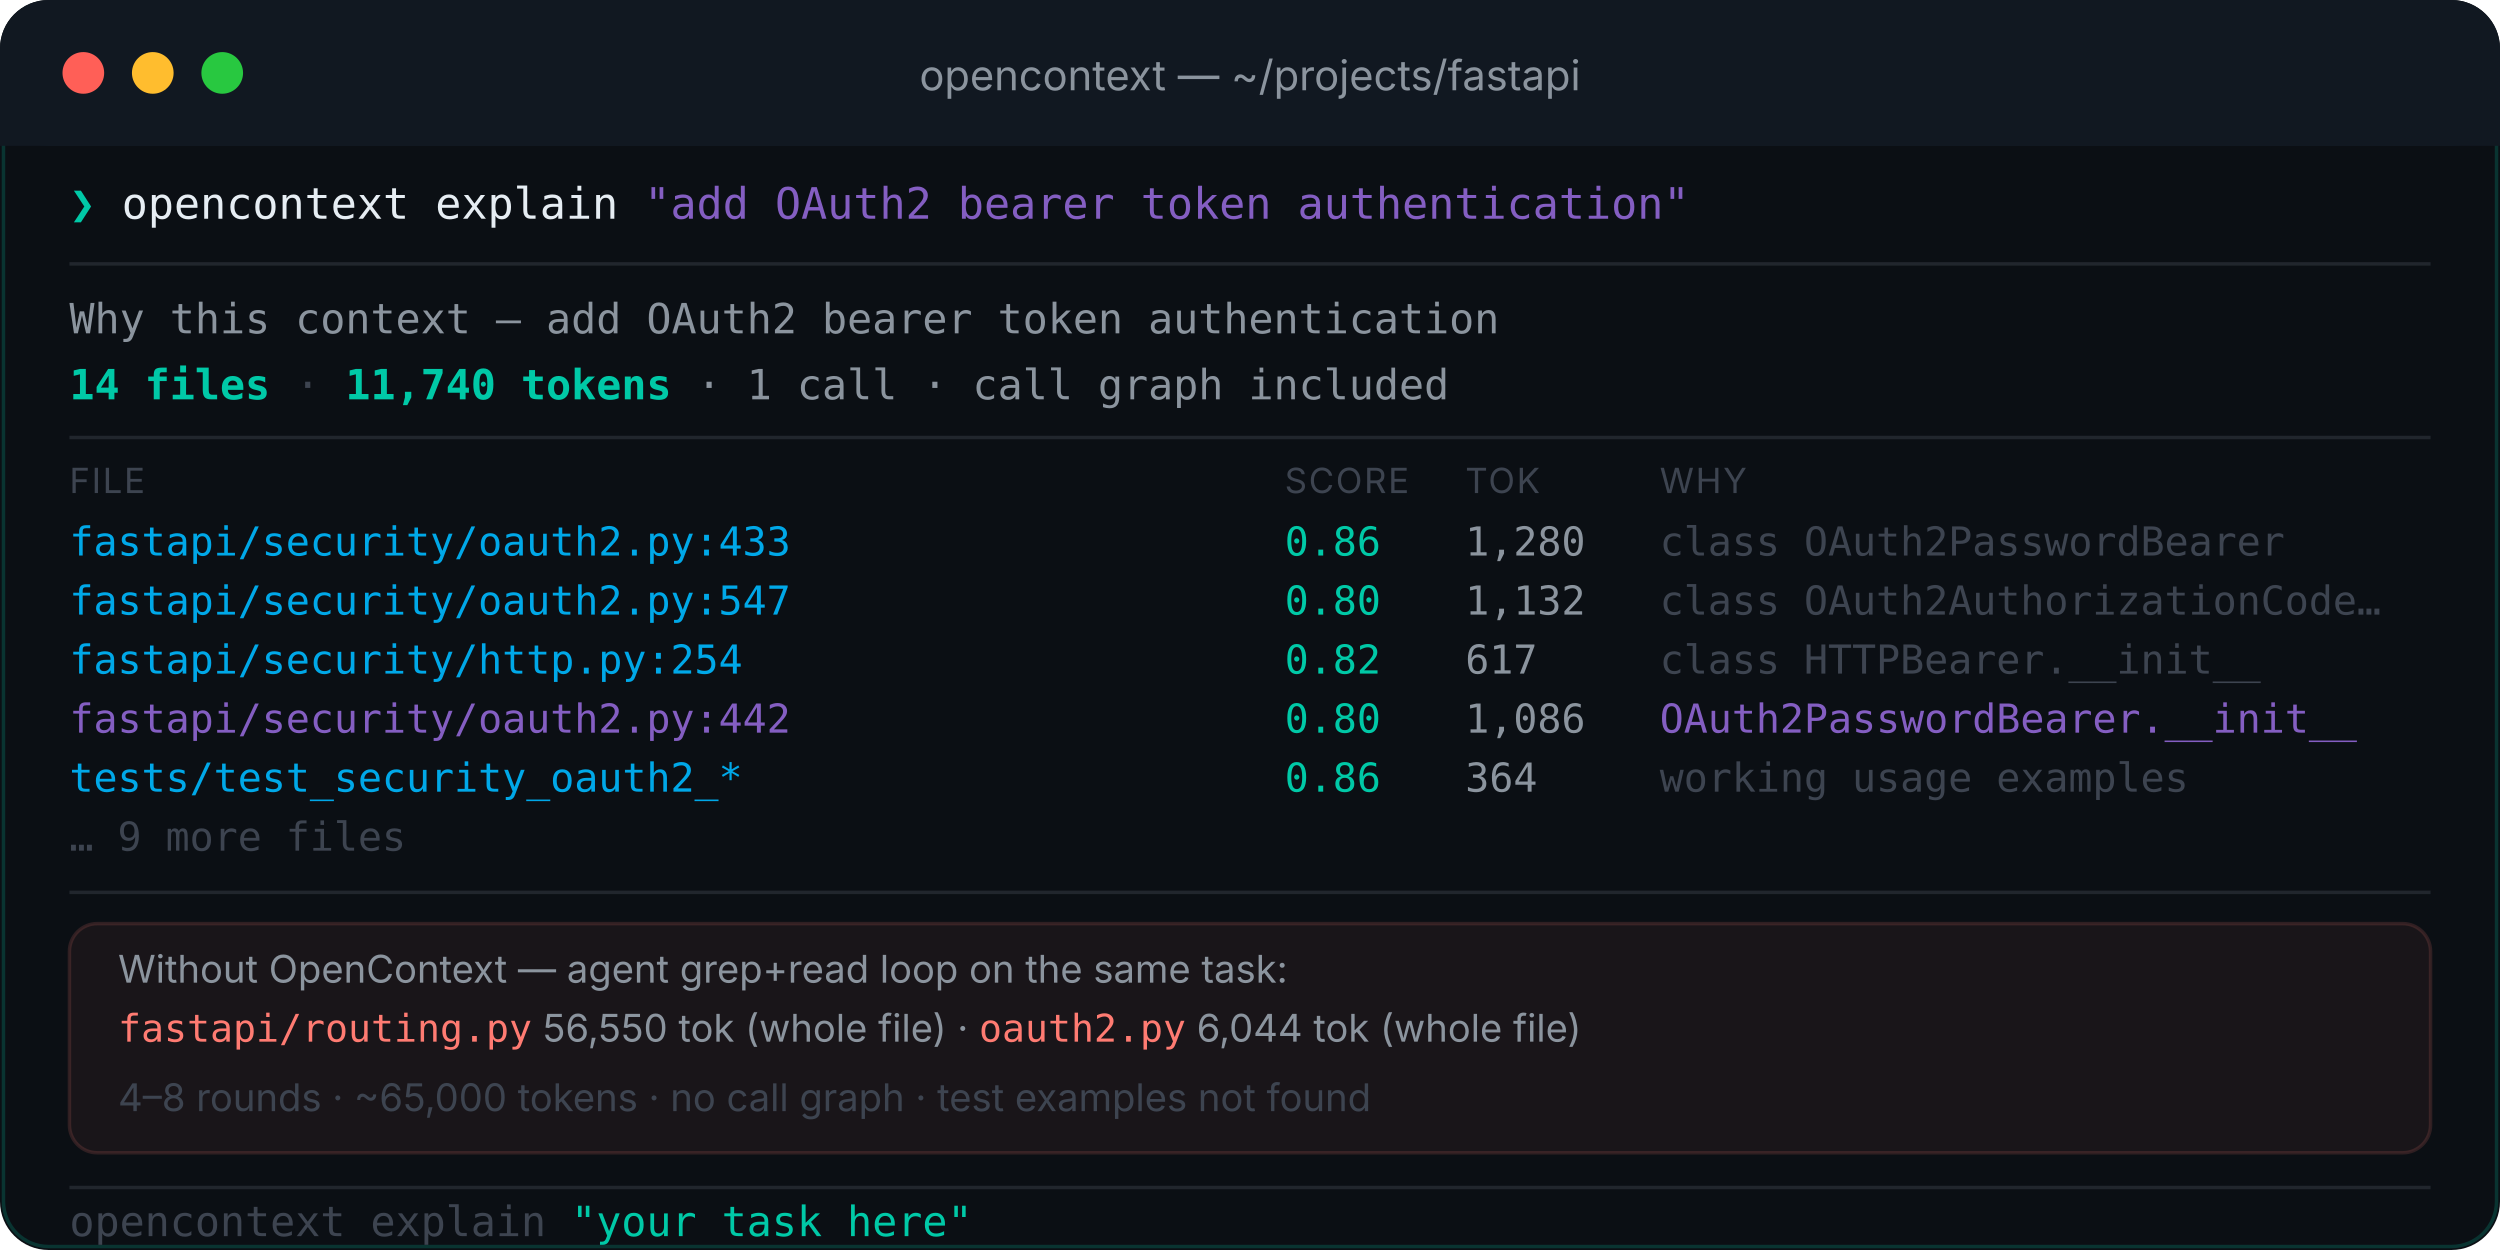
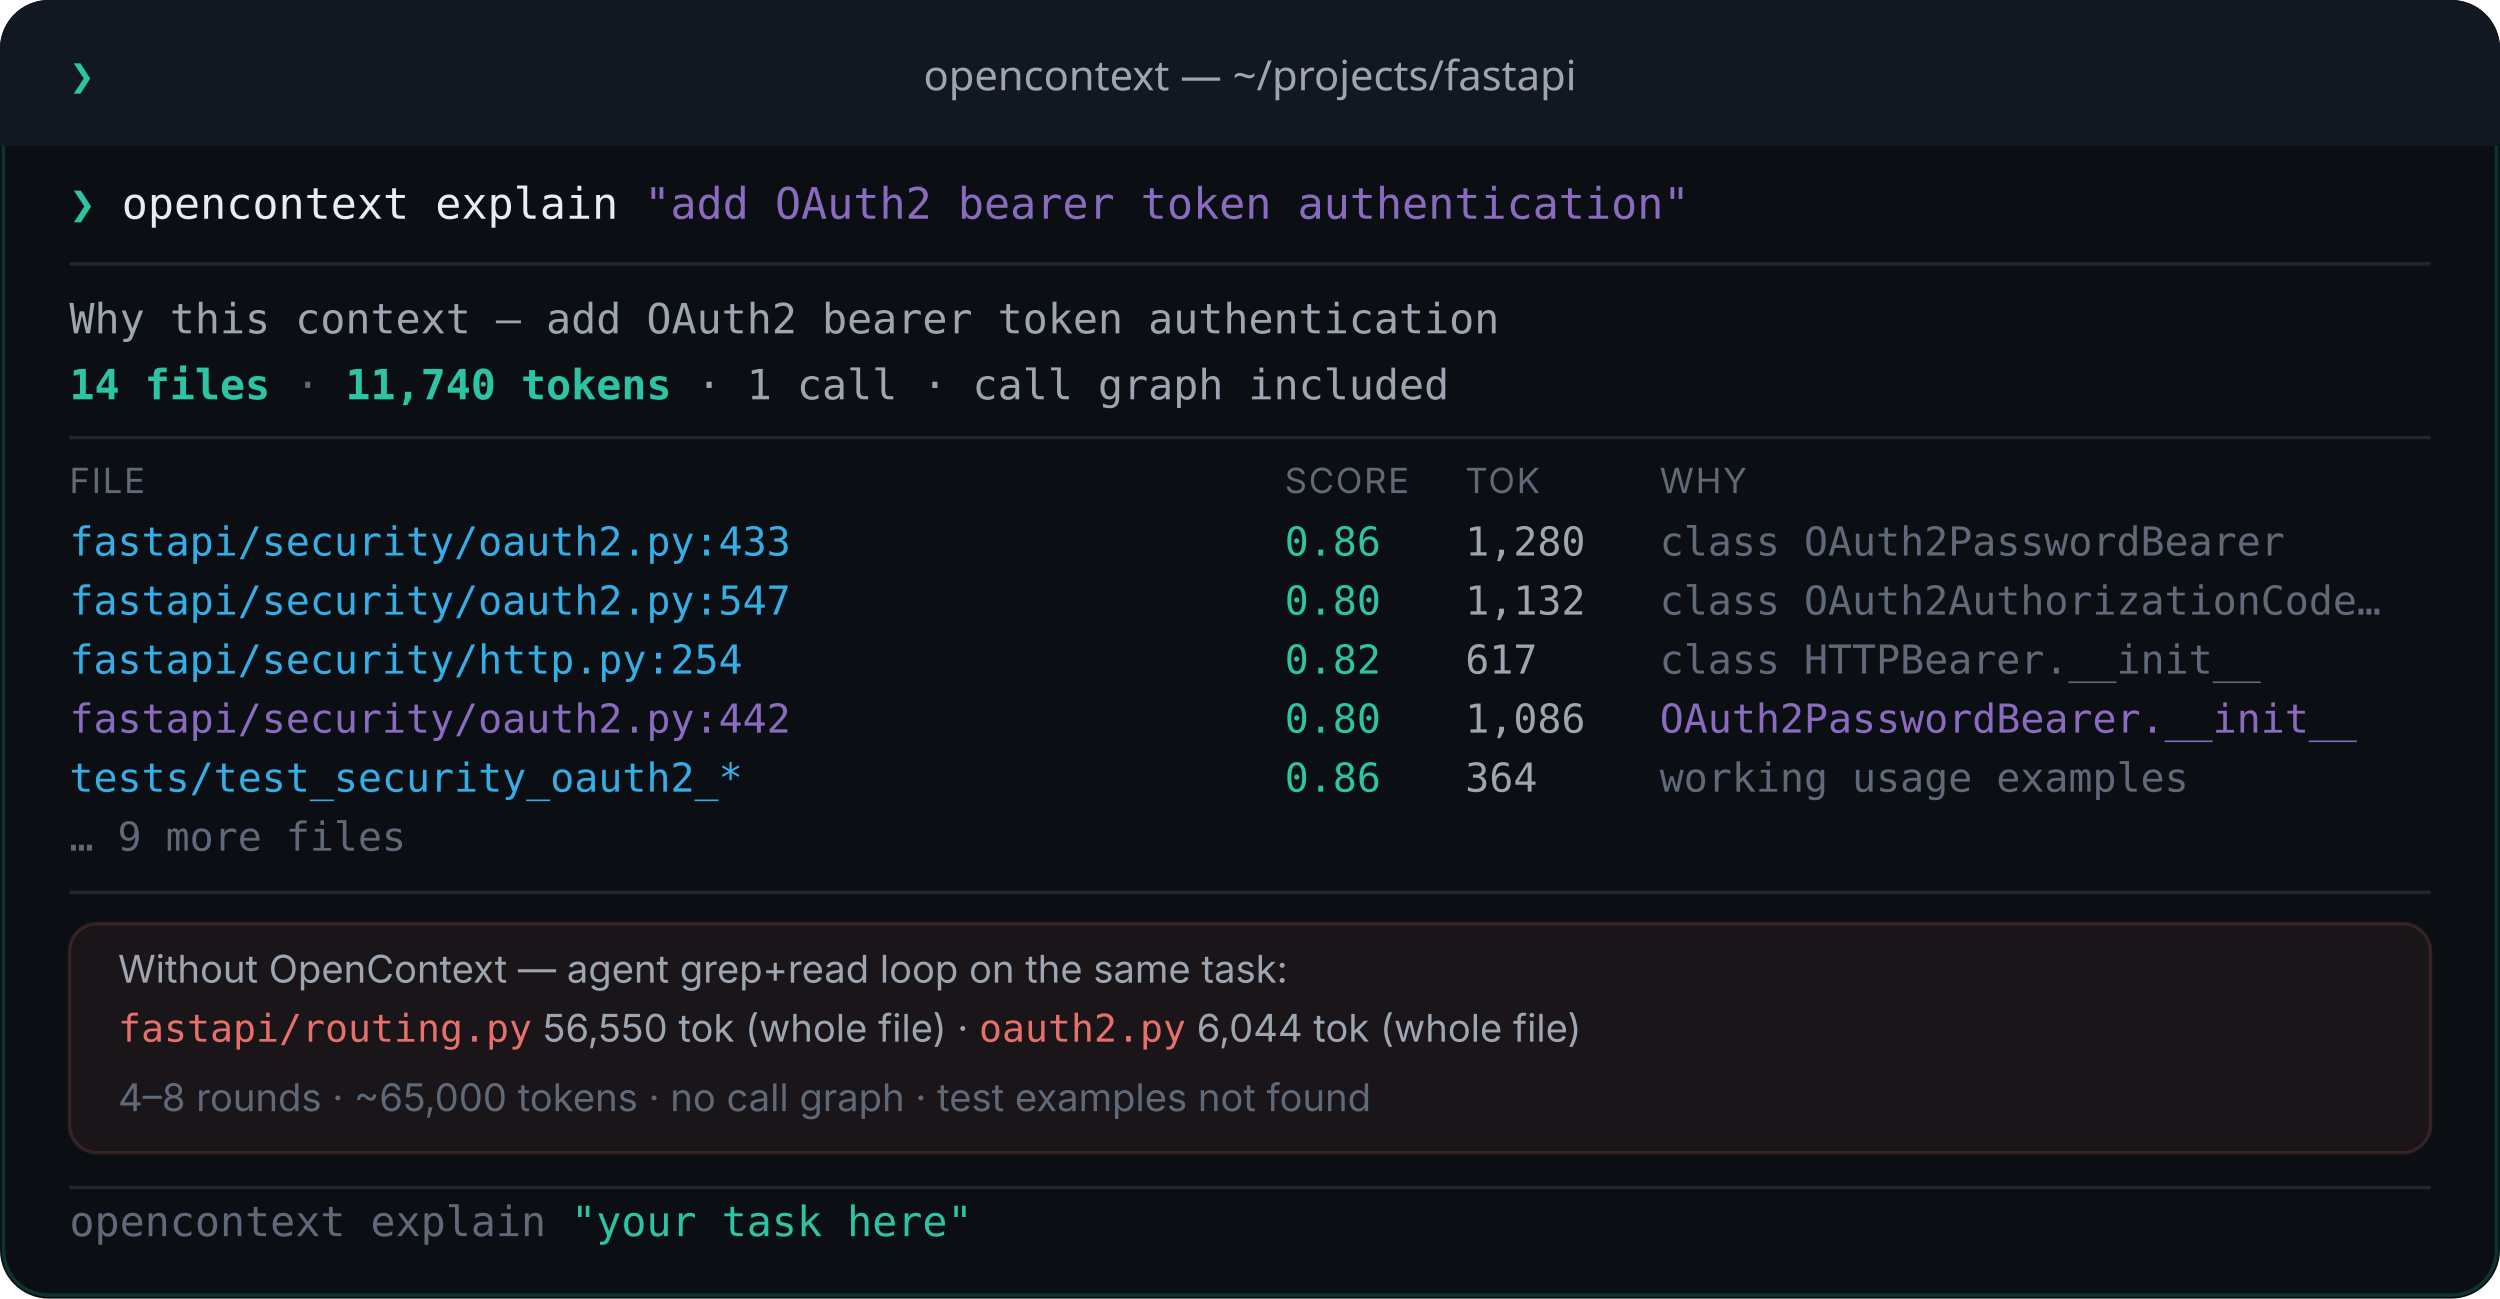
- <svg xmlns="http://www.w3.org/2000/svg" viewBox="0 0 720 360" width="720" height="360" role="img" aria-label="Real opencontext explain output — tiangolo/fastapi, task: add OAuth2 bearer token authentication — 14 files, 11,740 tokens, 1 call">
-   <rect width="720" height="360" rx="14" fill="#0B0F14" />
-   <rect x="1" y="1" width="718" height="358" rx="13" fill="none" stroke="rgba(0,201,167,0.20)" stroke-width="1" />
+ <svg xmlns="http://www.w3.org/2000/svg" viewBox="0 0 720 374" width="720" height="374" role="img" aria-label="Real opencontext explain output — tiangolo/fastapi, task: add OAuth2 bearer token authentication — 14 files, 11,740 tokens, 1 call">
+   <rect width="720" height="374" rx="14" fill="#0B0F14" />
+   <rect x="1" y="1" width="718" height="372" rx="13" fill="none" stroke="rgba(0,201,167,0.20)" stroke-width="1" />
  <rect width="720" height="42" rx="14" fill="#111821" />
  <rect y="28" width="720" height="14" fill="#111821" />
-   <circle cx="24" cy="21" r="6" fill="#FF5F57" />
-   <circle cx="44" cy="21" r="6" fill="#FFBD2E" />
-   <circle cx="64" cy="21" r="6" fill="#28C840" />
-   <text x="360" y="26" text-anchor="middle" font-family="-apple-system,BlinkMacSystemFont,'Segoe UI',sans-serif" font-size="12" fill="#8B949E">opencontext — ~/projects/fastapi</text>
+   <text x="20" y="26" font-family="'JetBrains Mono','Cascadia Code','SF Mono',Consolas,monospace" font-size="12" fill="#2DC4A4">❯</text>
+   <text x="360" y="26" text-anchor="middle" font-family="-apple-system,BlinkMacSystemFont,'Segoe UI','Noto Sans',Helvetica,Arial,sans-serif" font-size="12" fill="#9DA6B0">opencontext — ~/projects/fastapi</text>
  <g font-family="'JetBrains Mono','Cascadia Code','SF Mono',Consolas,monospace" font-size="12.5">
    <text x="20" y="63">
-       <tspan fill="#00C9A7">❯</tspan>
+       <tspan fill="#2DC4A4">❯</tspan>
      <tspan fill="#E6EDF3"> opencontext explain </tspan>
-       <tspan fill="#845EC2">"add OAuth2 bearer token authentication"</tspan>
+       <tspan fill="#8A6BBF">"add OAuth2 bearer token authentication"</tspan>
    </text>
  </g>
  <line x1="20" y1="76" x2="700" y2="76" stroke="#21262D" stroke-width="1" />
  <g font-family="'JetBrains Mono','Cascadia Code','SF Mono',Consolas,monospace" font-size="12">
-     <text x="20" y="96" fill="#8B949E">Why this context — add OAuth2 bearer token authentication</text>
+     <text x="20" y="96" fill="#9DA6B0">Why this context — add OAuth2 bearer token authentication</text>
    <text x="20" y="115">
-       <tspan fill="#00C9A7" font-weight="bold">14 files</tspan>
-       <tspan fill="#3D4450"> · </tspan>
-       <tspan fill="#00C9A7" font-weight="bold">11,740 tokens</tspan>
-       <tspan fill="#8B949E">  ·  1 call  ·  call graph included</tspan>
+       <tspan fill="#2DC4A4" font-weight="bold">14 files</tspan>
+       <tspan fill="#606978"> · </tspan>
+       <tspan fill="#2DC4A4" font-weight="bold">11,740 tokens</tspan>
+       <tspan fill="#9DA6B0">  ·  1 call  ·  call graph included</tspan>
    </text>
  </g>
  <line x1="20" y1="126" x2="700" y2="126" stroke="#21262D" stroke-width="1" />
-   <g font-family="-apple-system,BlinkMacSystemFont,'Segoe UI',sans-serif" font-size="10" fill="#3D4450" letter-spacing="0.5">
+   <g font-family="-apple-system,BlinkMacSystemFont,'Segoe UI',sans-serif" font-size="10" fill="#606978" letter-spacing="0.5">
    <text x="20" y="142">FILE</text>
    <text x="370" y="142">SCORE</text>
    <text x="422" y="142">TOK</text>
    <text x="478" y="142">WHY</text>
  </g>
  <g font-family="'JetBrains Mono','Cascadia Code','SF Mono',Consolas,monospace" font-size="11.5">
-     <text x="20" y="160" fill="#00A8E8">fastapi/security/oauth2.py:433 </text>
-     <text x="370" y="160" fill="#00C9A7">0.86</text>
-     <text x="422" y="160" fill="#8B949E">1,280</text>
-     <text x="478" y="160" fill="#3D4450">class OAuth2PasswordBearer</text>
-     <text x="20" y="177" fill="#00A8E8">fastapi/security/oauth2.py:547 </text>
-     <text x="370" y="177" fill="#00C9A7">0.80</text>
-     <text x="422" y="177" fill="#8B949E">1,132</text>
-     <text x="478" y="177" fill="#3D4450">class OAuth2AuthorizationCode…</text>
-     <text x="20" y="194" fill="#00A8E8">fastapi/security/http.py:254   </text>
-     <text x="370" y="194" fill="#00C9A7">0.82</text>
-     <text x="422" y="194" fill="#8B949E">617</text>
-     <text x="478" y="194" fill="#3D4450">class HTTPBearer.__init__</text>
-     <text x="20" y="211" fill="#845EC2">fastapi/security/oauth2.py:442 </text>
-     <text x="370" y="211" fill="#00C9A7">0.80</text>
-     <text x="422" y="211" fill="#8B949E">1,086</text>
-     <text x="478" y="211" fill="#845EC2">OAuth2PasswordBearer.__init__</text>
-     <text x="20" y="228" fill="#00A8E8">tests/test_security_oauth2_*   </text>
-     <text x="370" y="228" fill="#00C9A7">0.86</text>
-     <text x="422" y="228" fill="#8B949E">364</text>
-     <text x="478" y="228" fill="#3D4450">working usage examples</text>
-     <text x="20" y="245" fill="#3D4450">… 9 more files                </text>
+     <text x="20" y="160" fill="#35ADE5">fastapi/security/oauth2.py:433 </text>
+     <text x="370" y="160" fill="#2DC4A4">0.86</text>
+     <text x="422" y="160" fill="#9DA6B0">1,280</text>
+     <text x="478" y="160" fill="#606978">class OAuth2PasswordBearer</text>
+     <text x="20" y="177" fill="#35ADE5">fastapi/security/oauth2.py:547 </text>
+     <text x="370" y="177" fill="#2DC4A4">0.80</text>
+     <text x="422" y="177" fill="#9DA6B0">1,132</text>
+     <text x="478" y="177" fill="#606978">class OAuth2AuthorizationCode…</text>
+     <text x="20" y="194" fill="#35ADE5">fastapi/security/http.py:254   </text>
+     <text x="370" y="194" fill="#2DC4A4">0.82</text>
+     <text x="422" y="194" fill="#9DA6B0">617</text>
+     <text x="478" y="194" fill="#606978">class HTTPBearer.__init__</text>
+     <text x="20" y="211" fill="#8A6BBF">fastapi/security/oauth2.py:442 </text>
+     <text x="370" y="211" fill="#2DC4A4">0.80</text>
+     <text x="422" y="211" fill="#9DA6B0">1,086</text>
+     <text x="478" y="211" fill="#8A6BBF">OAuth2PasswordBearer.__init__</text>
+     <text x="20" y="228" fill="#35ADE5">tests/test_security_oauth2_*   </text>
+     <text x="370" y="228" fill="#2DC4A4">0.86</text>
+     <text x="422" y="228" fill="#9DA6B0">364</text>
+     <text x="478" y="228" fill="#606978">working usage examples</text>
+     <text x="20" y="245" fill="#606978">… 9 more files                </text>
  </g>
  <line x1="20" y1="257" x2="700" y2="257" stroke="#21262D" stroke-width="1" />
  <rect x="20" y="266" width="680" height="66" rx="8" fill="rgba(255,123,114,0.06)" stroke="rgba(255,123,114,0.15)" stroke-width="1" />
  <g font-family="-apple-system,BlinkMacSystemFont,'Segoe UI',sans-serif" font-size="11">
-     <text x="34" y="283" fill="#8B949E">Without OpenContext — agent grep+read loop on the same task:</text>
+     <text x="34" y="283" fill="#9DA6B0">Without OpenContext — agent grep+read loop on the same task:</text>
    <text x="34" y="300">
-       <tspan fill="#FF7B72" font-family="'JetBrains Mono','Cascadia Code','SF Mono',Consolas,monospace">fastapi/routing.py</tspan>
-       <tspan fill="#8B949E">  56,550 tok (whole file)  ·  </tspan>
-       <tspan fill="#FF7B72" font-family="'JetBrains Mono','Cascadia Code','SF Mono',Consolas,monospace">oauth2.py</tspan>
-       <tspan fill="#8B949E">  6,044 tok (whole file)</tspan>
+       <tspan fill="#E8706A" font-family="'JetBrains Mono','Cascadia Code','SF Mono',Consolas,monospace">fastapi/routing.py</tspan>
+       <tspan fill="#9DA6B0">  56,550 tok (whole file)  ·  </tspan>
+       <tspan fill="#E8706A" font-family="'JetBrains Mono','Cascadia Code','SF Mono',Consolas,monospace">oauth2.py</tspan>
+       <tspan fill="#9DA6B0">  6,044 tok (whole file)</tspan>
    </text>
-     <text x="34" y="320" fill="#3D4450">4–8 rounds  ·  ~65,000 tokens  ·  no call graph  ·  test examples not found</text>
+     <text x="34" y="320" fill="#606978">4–8 rounds  ·  ~65,000 tokens  ·  no call graph  ·  test examples not found</text>
  </g>
  <line x1="20" y1="342" x2="700" y2="342" stroke="#21262D" stroke-width="1" />
  <g font-family="'JetBrains Mono','Cascadia Code','SF Mono',Consolas,monospace" font-size="12">
    <text x="20" y="356">
-       <tspan fill="#3D4450">opencontext explain </tspan>
-       <tspan fill="#00C9A7">"your task here"</tspan>
+       <tspan fill="#606978">opencontext explain </tspan>
+       <tspan fill="#2DC4A4">"your task here"</tspan>
    </text>
  </g>
</svg>
